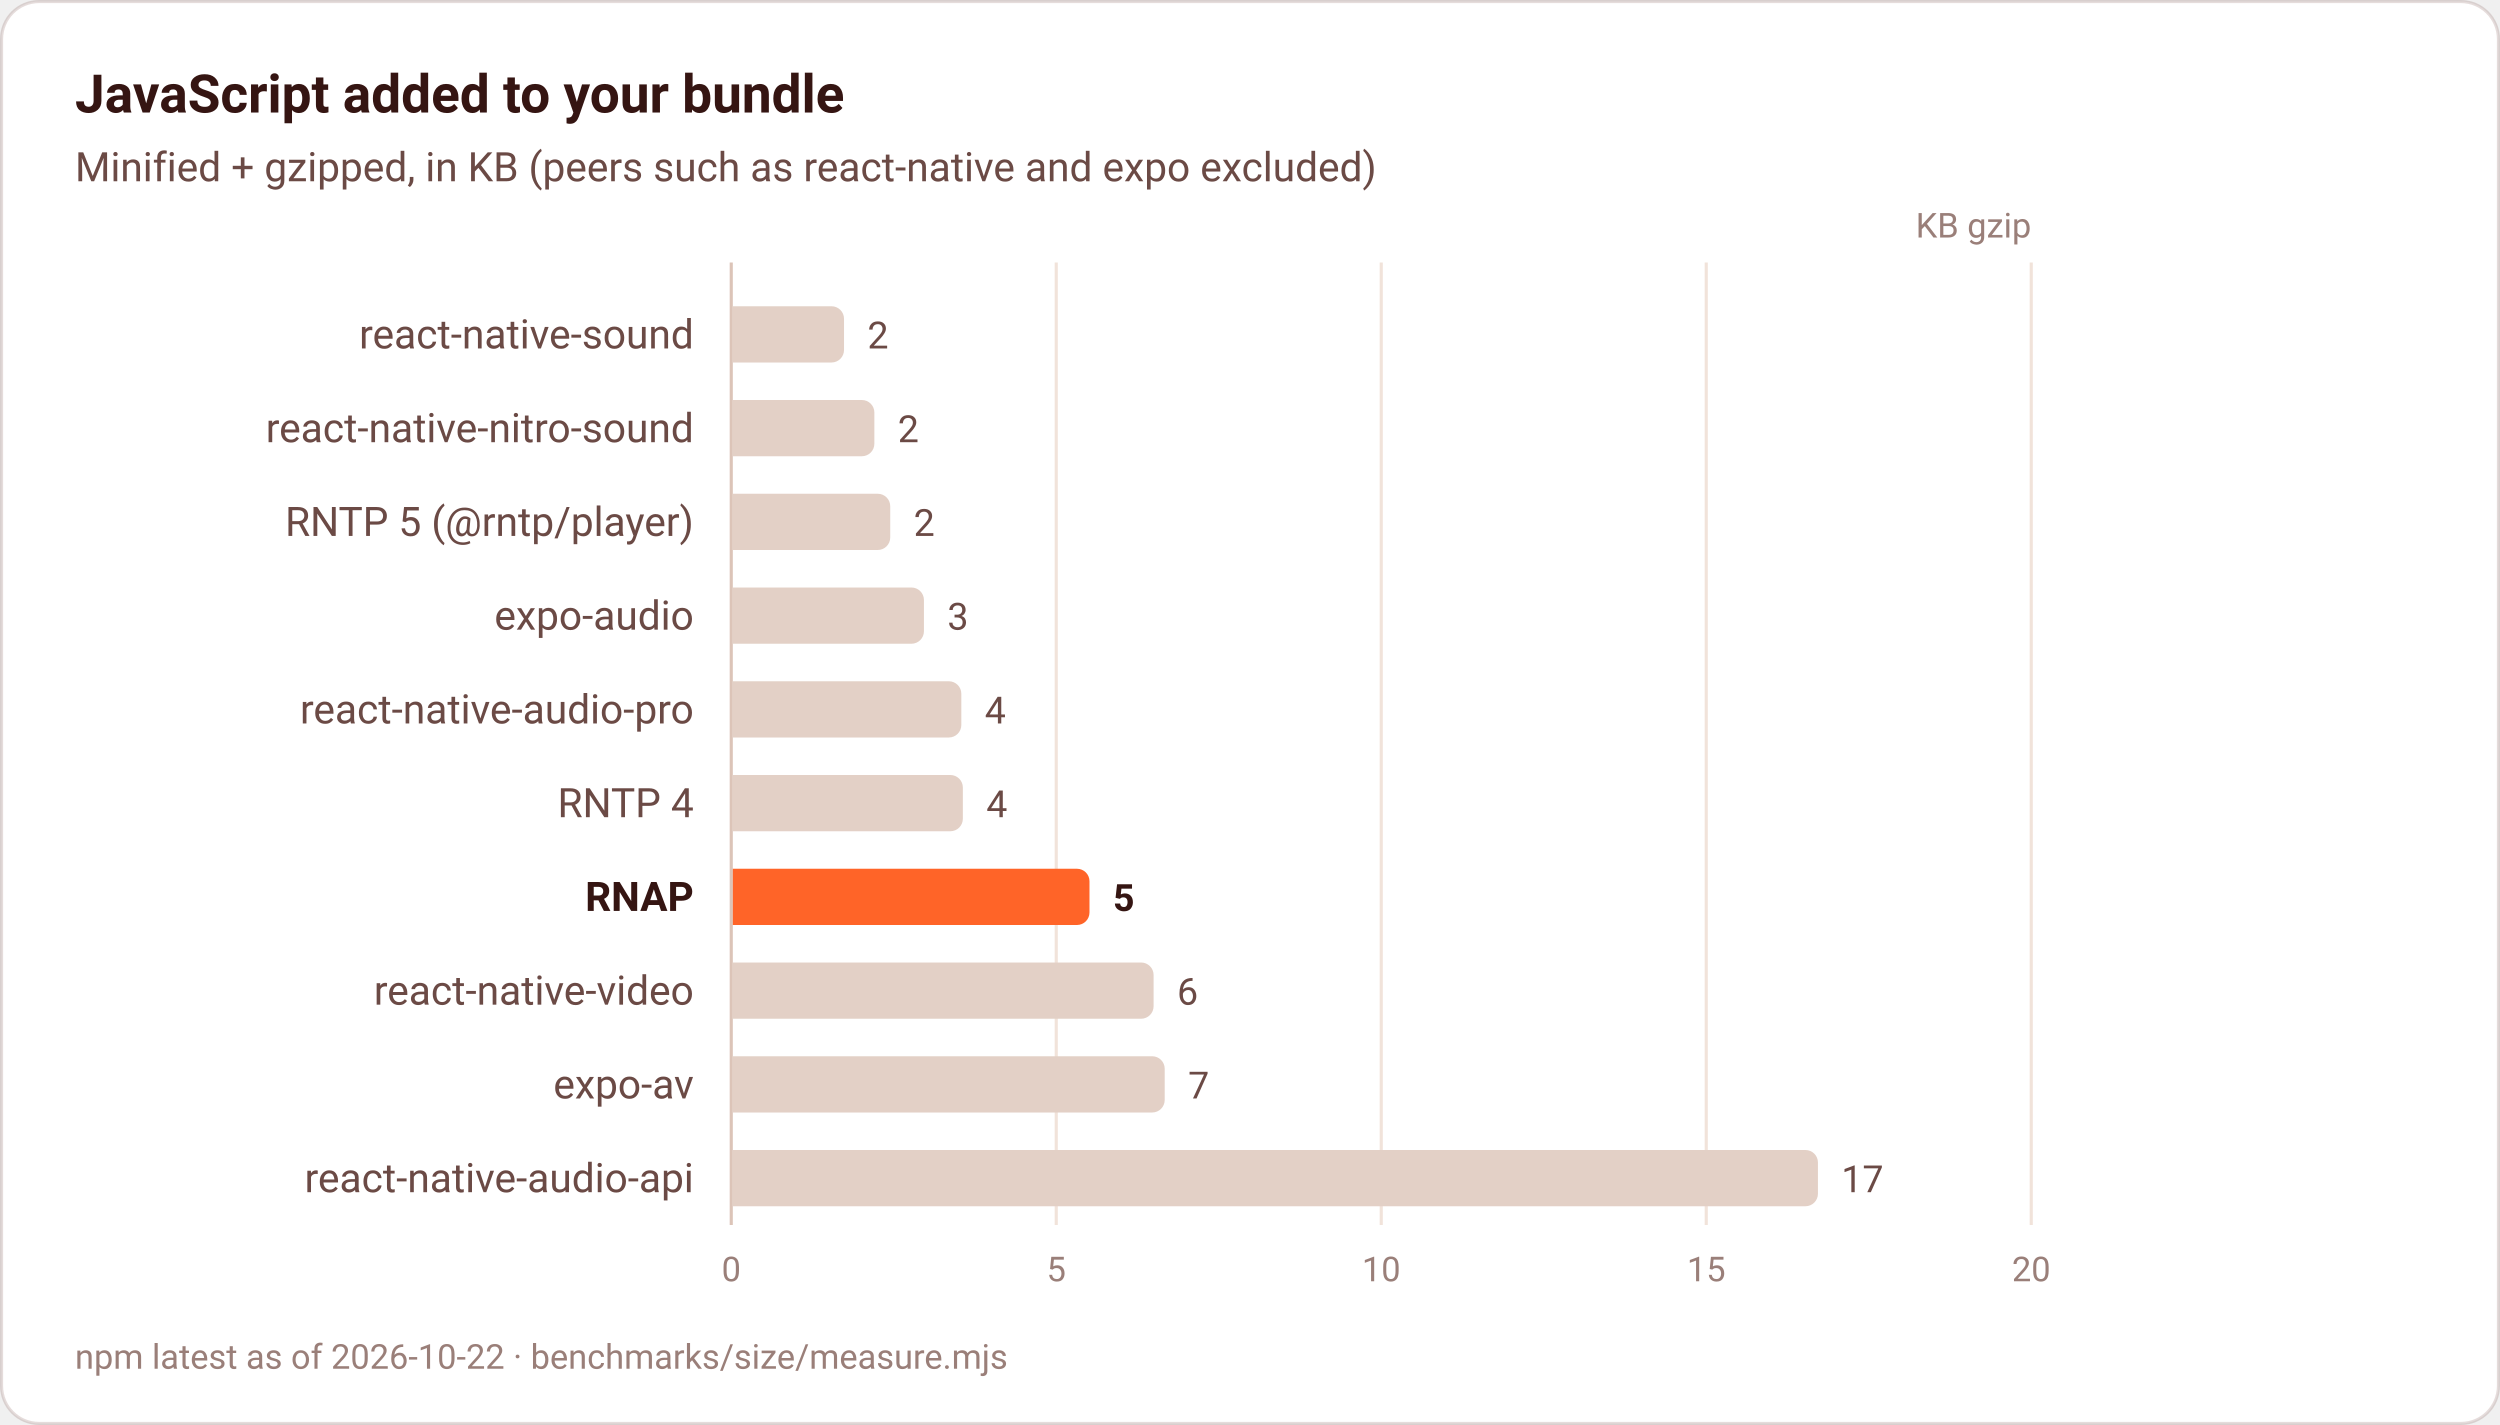
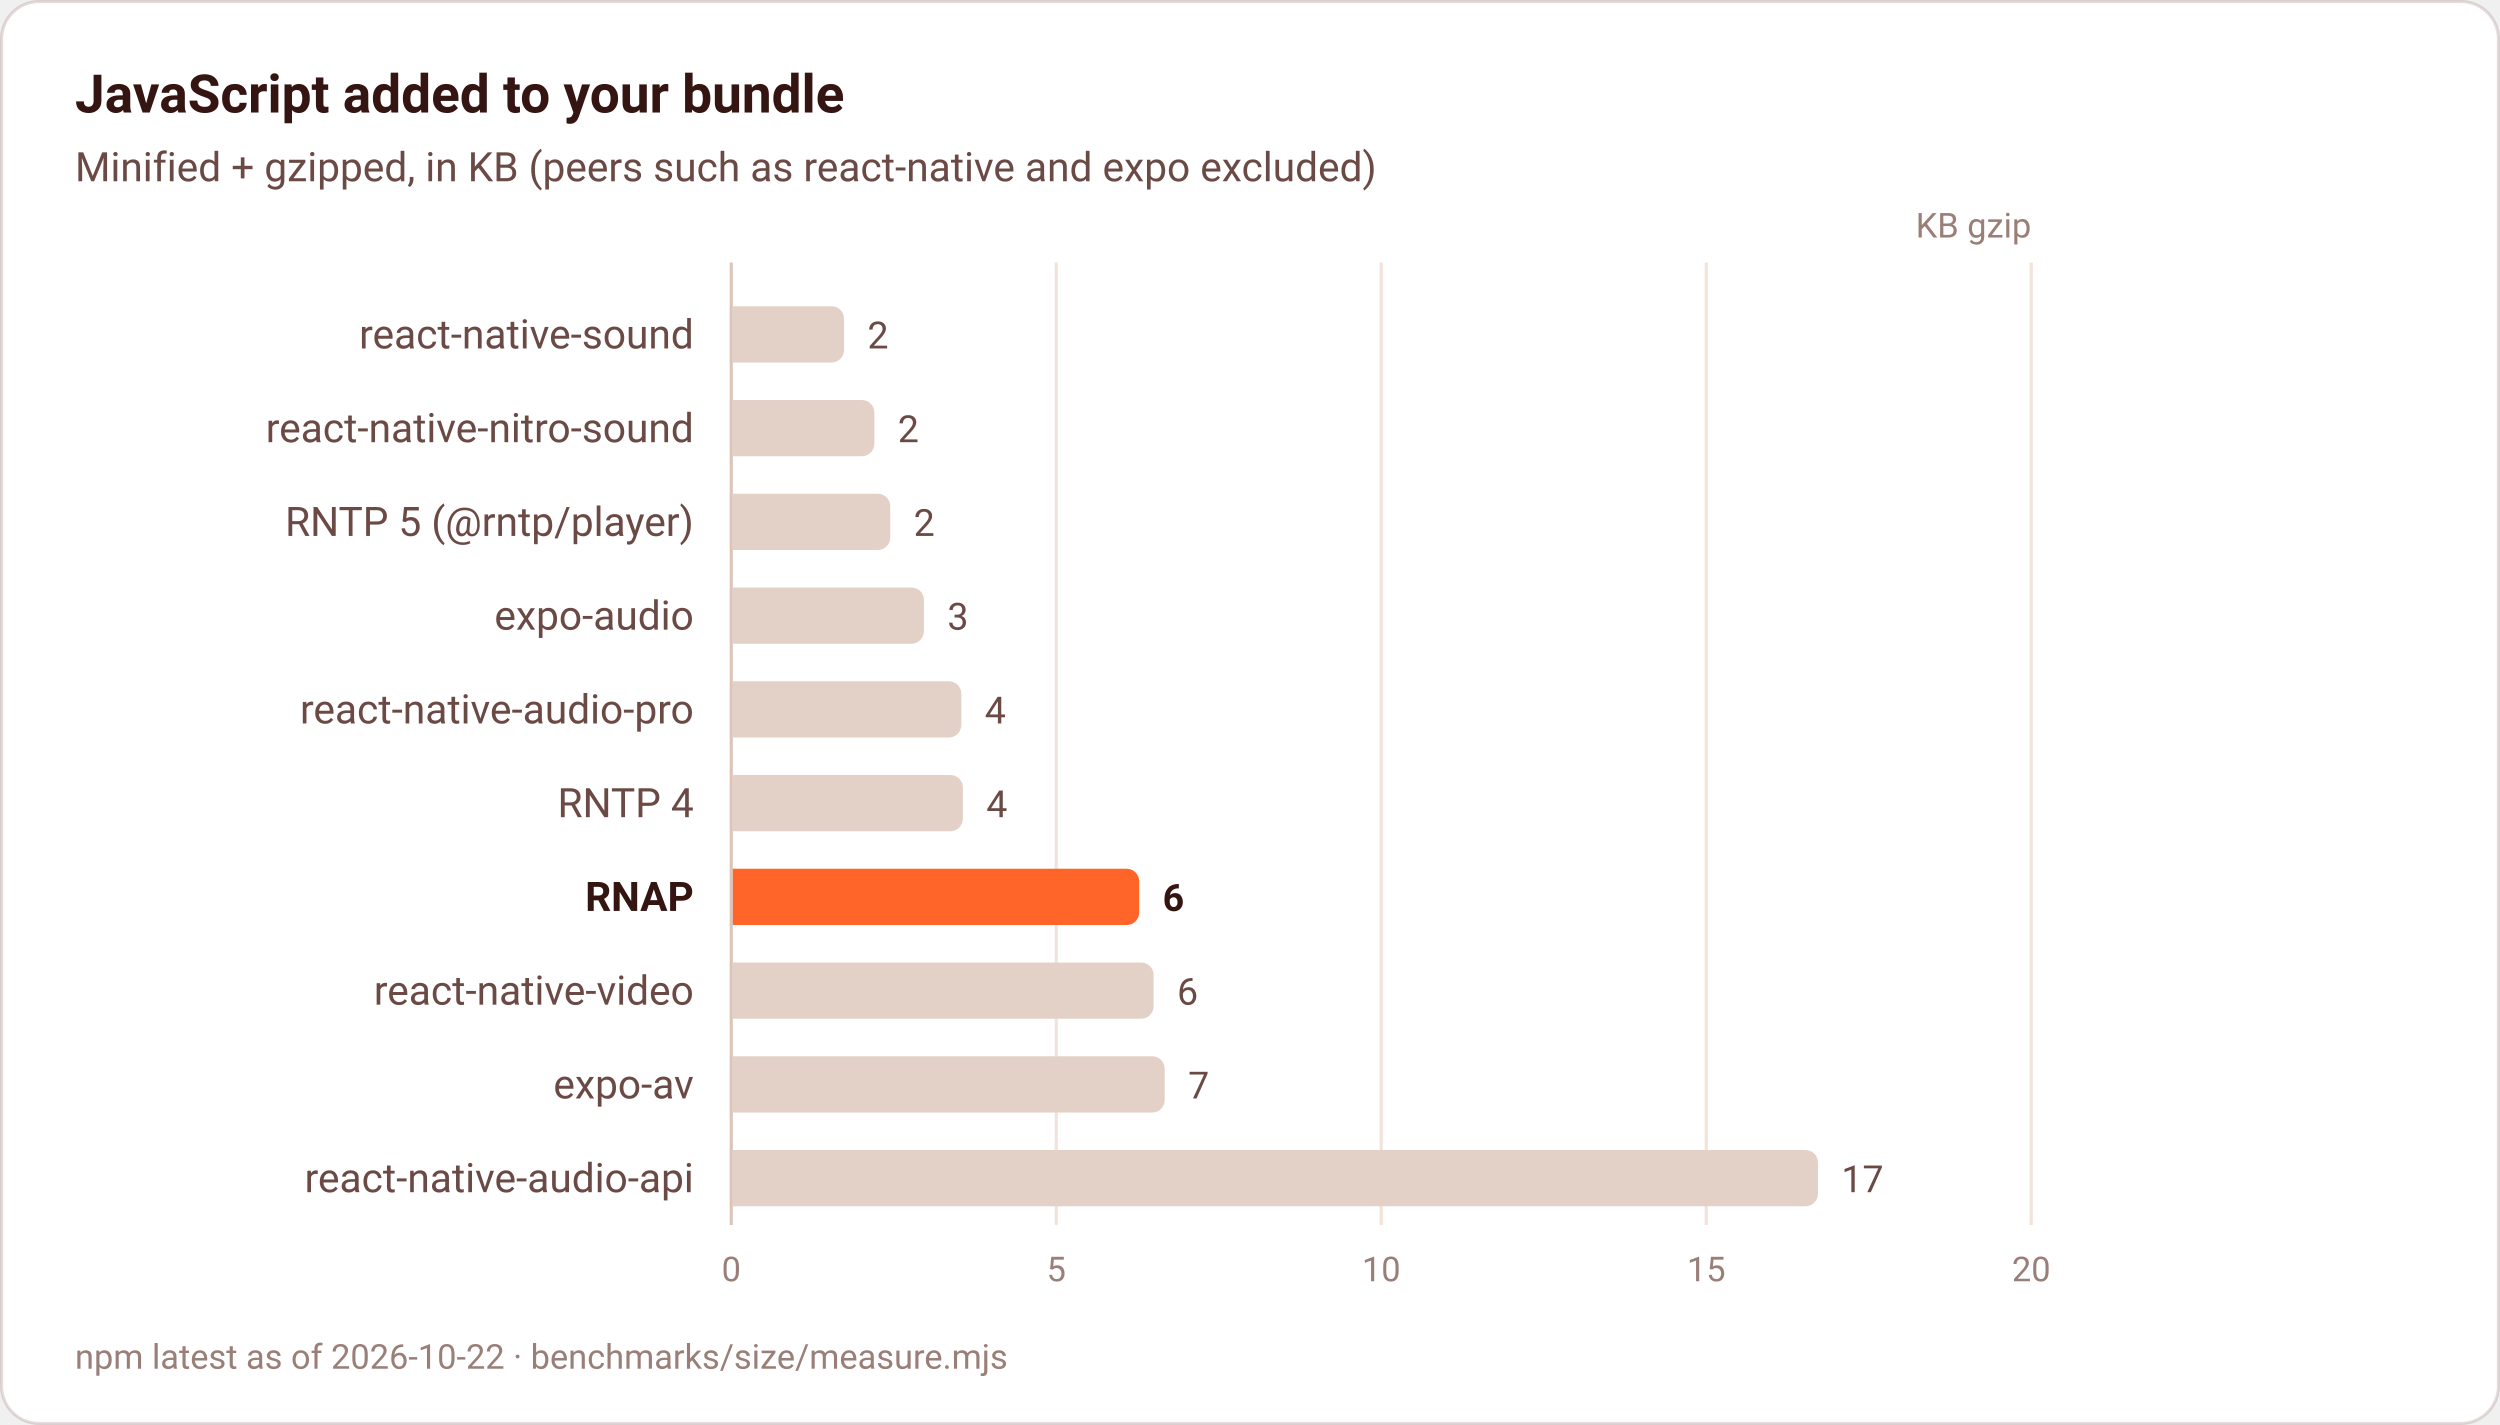
<svg xmlns="http://www.w3.org/2000/svg" width="800" height="456" viewBox="0 0 800 456" font-family="system-ui, -apple-system, &quot;Segoe UI&quot;, Roboto, sans-serif" role="img" aria-labelledby="t d">
  <rect x="0.5" y="0.5" width="799" height="455" rx="12" fill="#ffffff" stroke="rgba(91,34,28,0.16)" />
  <text x="24" y="36" font-size="17" font-weight="600" fill="#351512">JavaScript added to your bundle</text>
  <text x="24" y="58" font-size="13" fill="#6b4a45">Minified + gzipped, in KB (peers such as react-native and expo excluded)</text>
  <line x1="234" y1="84" x2="234" y2="392" stroke="#dcc4b8" stroke-width="1" />
  <text x="234" y="410" font-size="11" fill="#9a7f79" text-anchor="middle" style="font-variant-numeric:tabular-nums">0</text>
  <line x1="338" y1="84" x2="338" y2="392" stroke="#f1e3da" stroke-width="1" />
  <text x="338" y="410" font-size="11" fill="#9a7f79" text-anchor="middle" style="font-variant-numeric:tabular-nums">5</text>
  <line x1="442" y1="84" x2="442" y2="392" stroke="#f1e3da" stroke-width="1" />
  <text x="442" y="410" font-size="11" fill="#9a7f79" text-anchor="middle" style="font-variant-numeric:tabular-nums">10</text>
  <line x1="546" y1="84" x2="546" y2="392" stroke="#f1e3da" stroke-width="1" />
  <text x="546" y="410" font-size="11" fill="#9a7f79" text-anchor="middle" style="font-variant-numeric:tabular-nums">15</text>
  <line x1="650" y1="84" x2="650" y2="392" stroke="#f1e3da" stroke-width="1" />
  <text x="650" y="410" font-size="11" fill="#9a7f79" text-anchor="middle" style="font-variant-numeric:tabular-nums">20</text>
  <text x="650" y="76" font-size="11" fill="#9a7f79" text-anchor="end">KB gzip</text>
  <text x="222" y="111.5" font-size="13" fill="#6b4a45" font-weight="400" text-anchor="end">react-native-sound</text>
  <path d="M234.5,98h31.587a4,4 0 0 1 4,4v10a4,4 0 0 1 -4,4h-31.587z" fill="#e3d0c6" />
  <text x="277.587" y="111.5" font-size="12" fill="#6b4a45" font-weight="400" style="font-variant-numeric:tabular-nums">2</text>
  <text x="222" y="141.5" font-size="13" fill="#6b4a45" font-weight="400" text-anchor="end">react-native-nitro-sound</text>
  <path d="M234.5,128h41.297a4,4 0 0 1 4,4v10a4,4 0 0 1 -4,4h-41.297z" fill="#e3d0c6" />
  <text x="287.297" y="141.5" font-size="12" fill="#6b4a45" font-weight="400" style="font-variant-numeric:tabular-nums">2</text>
  <text x="222" y="171.5" font-size="13" fill="#6b4a45" font-weight="400" text-anchor="end">RNTP 5 (@rntp/player)</text>
  <path d="M234.5,158h46.375a4,4 0 0 1 4,4v10a4,4 0 0 1 -4,4h-46.375z" fill="#e3d0c6" />
  <text x="292.375" y="171.5" font-size="12" fill="#6b4a45" font-weight="400" style="font-variant-numeric:tabular-nums">2</text>
  <text x="222" y="201.5" font-size="13" fill="#6b4a45" font-weight="400" text-anchor="end">expo-audio</text>
  <path d="M234.5,188h57.161a4,4 0 0 1 4,4v10a4,4 0 0 1 -4,4h-57.161z" fill="#e3d0c6" />
  <text x="303.161" y="201.5" font-size="12" fill="#6b4a45" font-weight="400" style="font-variant-numeric:tabular-nums">3</text>
  <text x="222" y="231.5" font-size="13" fill="#6b4a45" font-weight="400" text-anchor="end">react-native-audio-pro</text>
  <path d="M234.5,218h69.125a4,4 0 0 1 4,4v10a4,4 0 0 1 -4,4h-69.125z" fill="#e3d0c6" />
  <text x="315.125" y="231.5" font-size="12" fill="#6b4a45" font-weight="400" style="font-variant-numeric:tabular-nums">4</text>
  <text x="222" y="261.5" font-size="13" fill="#6b4a45" font-weight="400" text-anchor="end">RNTP 4</text>
  <path d="M234.5,248h69.612a4,4 0 0 1 4,4v10a4,4 0 0 1 -4,4h-69.612z" fill="#e3d0c6" />
  <text x="315.613" y="261.5" font-size="12" fill="#6b4a45" font-weight="400" style="font-variant-numeric:tabular-nums">4</text>
  <text x="222" y="291.5" font-size="13" fill="#351512" font-weight="600" text-anchor="end">RNAP</text>
-   <path d="M234.5,278h110.136a4,4 0 0 1 4,4v10a4,4 0 0 1 -4,4h-110.136z" fill="#ff6428" />
-   <text x="356.136" y="291.5" font-size="12" fill="#351512" font-weight="600" style="font-variant-numeric:tabular-nums">5</text>
+   <path d="M234.5,278h126.041a4,4 0 0 1 4,4v10a4,4 0 0 1 -4,4h-126.041z" fill="#ff6428" />
+   <text x="372.041" y="291.5" font-size="12" fill="#351512" font-weight="600" style="font-variant-numeric:tabular-nums">6</text>
  <text x="222" y="321.5" font-size="13" fill="#6b4a45" font-weight="400" text-anchor="end">react-native-video</text>
  <path d="M234.5,308h130.652a4,4 0 0 1 4,4v10a4,4 0 0 1 -4,4h-130.652z" fill="#e3d0c6" />
  <text x="376.652" y="321.5" font-size="12" fill="#6b4a45" font-weight="400" style="font-variant-numeric:tabular-nums">6</text>
  <text x="222" y="351.5" font-size="13" fill="#6b4a45" font-weight="400" text-anchor="end">expo-av</text>
  <path d="M234.5,338h134.206a4,4 0 0 1 4,4v10a4,4 0 0 1 -4,4h-134.206z" fill="#e3d0c6" />
  <text x="380.206" y="351.5" font-size="12" fill="#6b4a45" font-weight="400" style="font-variant-numeric:tabular-nums">7</text>
  <text x="222" y="381.5" font-size="13" fill="#6b4a45" font-weight="400" text-anchor="end">react-native-audio-api</text>
  <path d="M234.5,368h343.242a4,4 0 0 1 4,4v10a4,4 0 0 1 -4,4h-343.242z" fill="#e3d0c6" />
  <text x="589.242" y="381.5" font-size="12" fill="#6b4a45" font-weight="400" style="font-variant-numeric:tabular-nums">17</text>
  <text x="24" y="438" font-size="11" fill="#9a7f79">npm latest as of 2026-10-22 · benchmarks/size/measure.mjs</text>
</svg>
